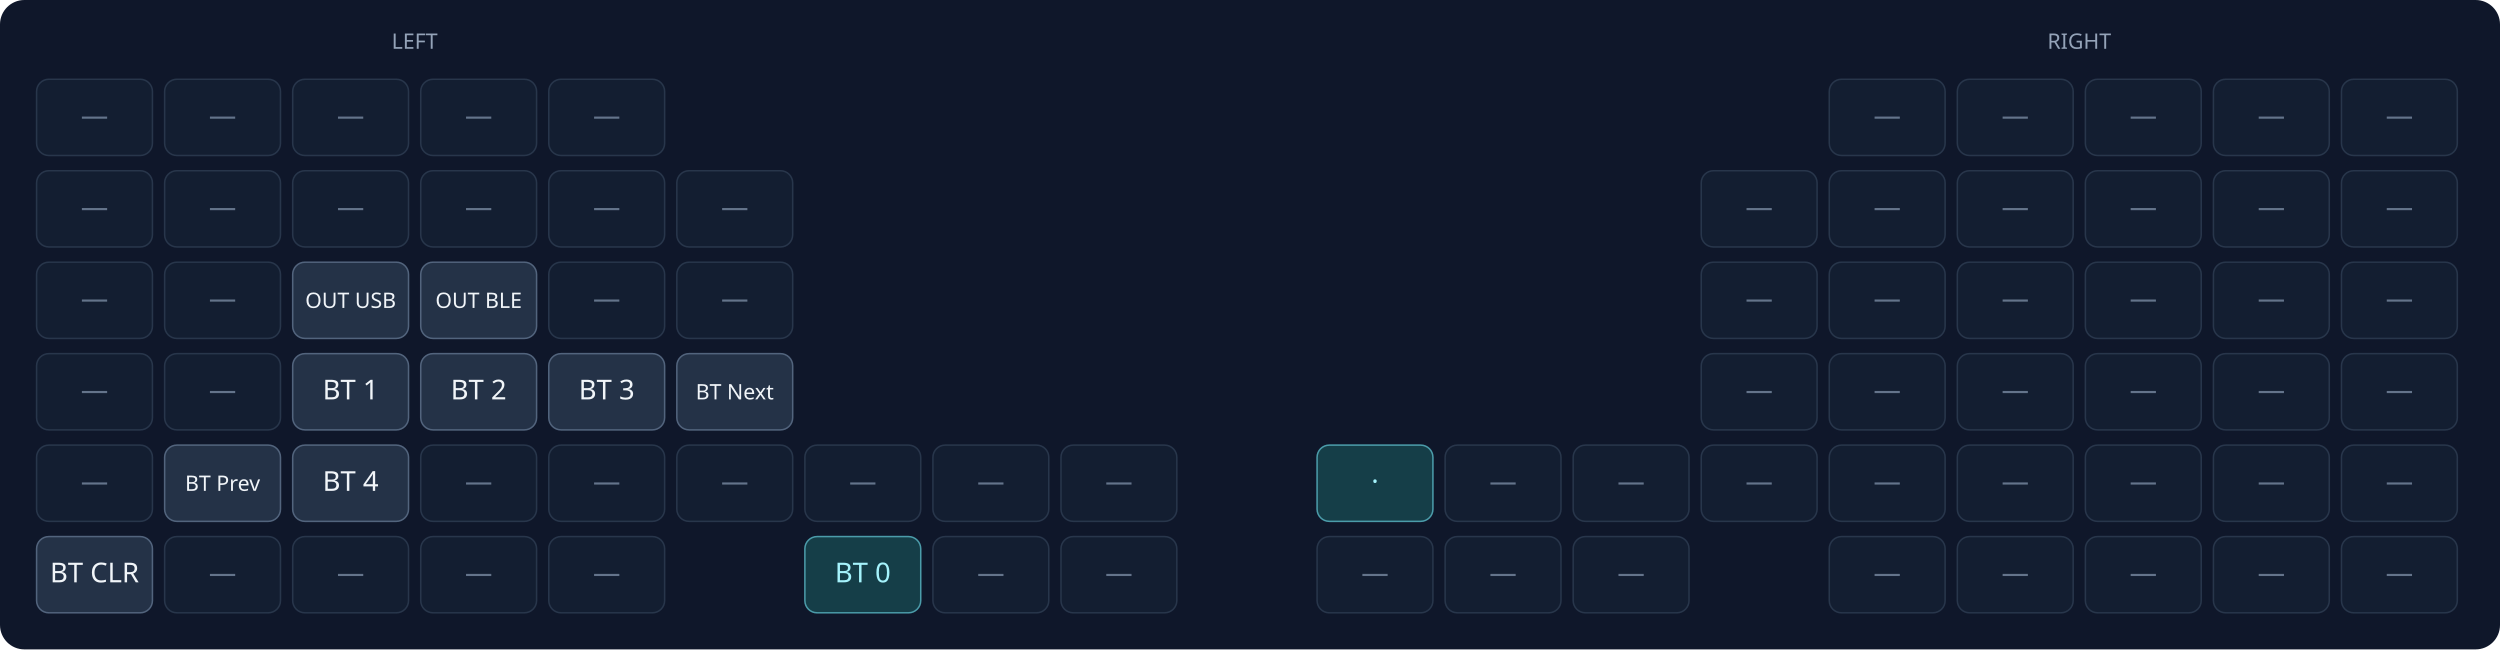
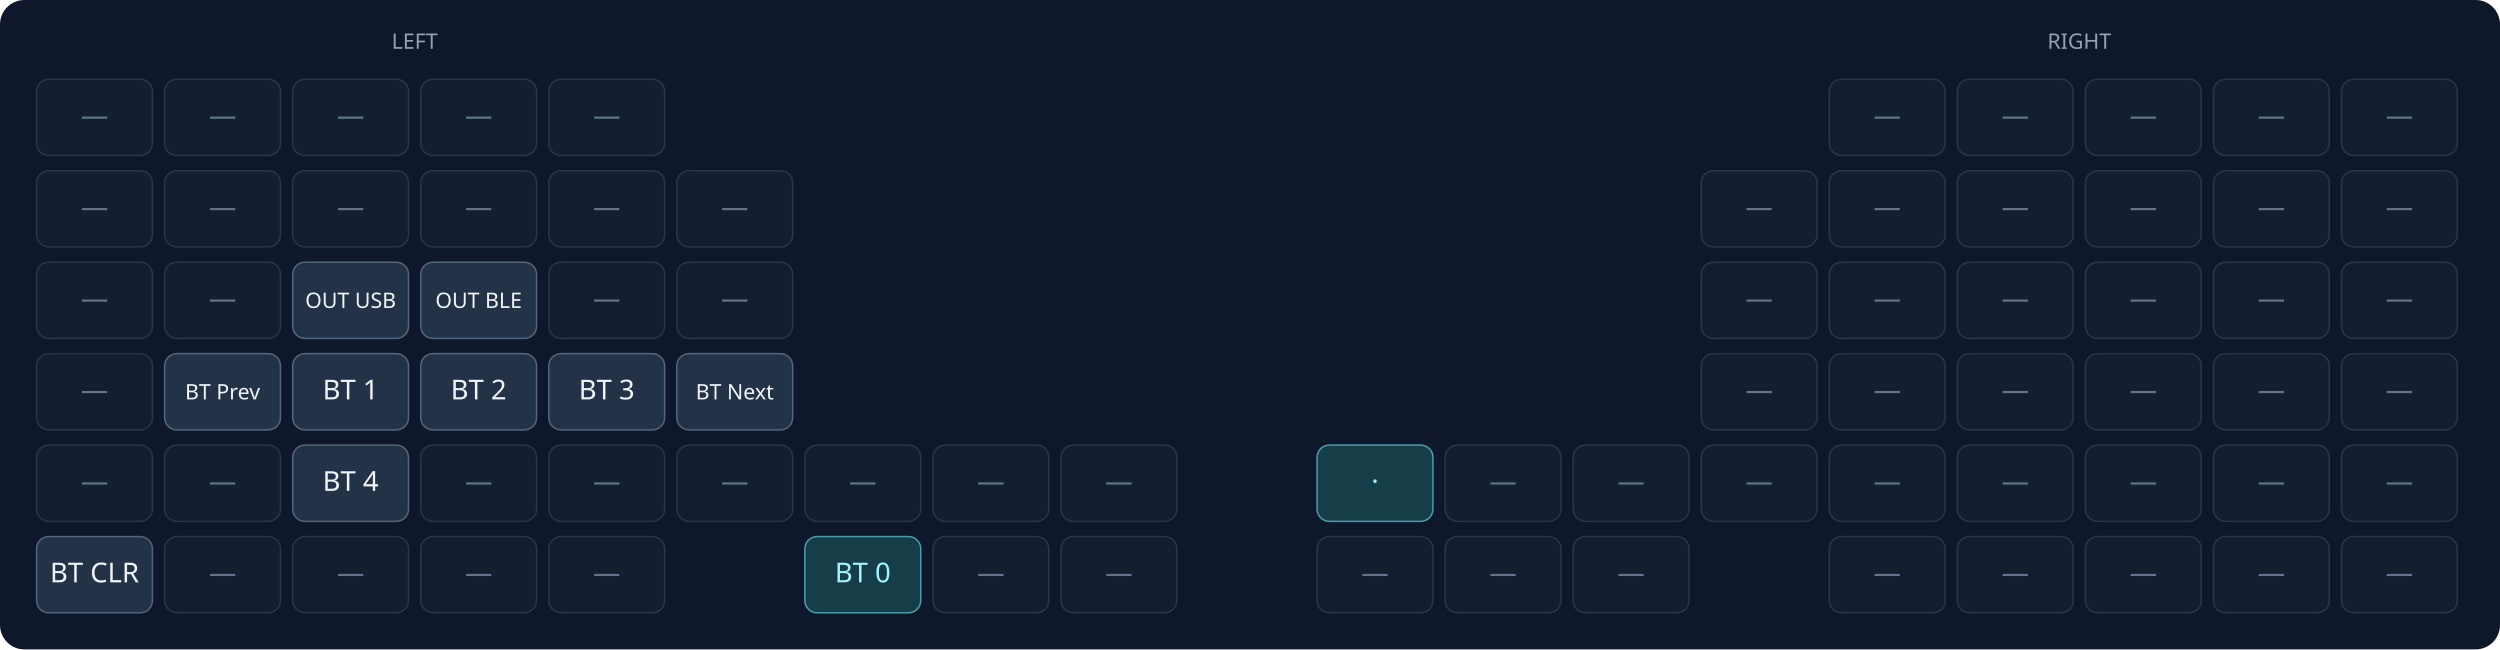
<svg xmlns="http://www.w3.org/2000/svg" width="1640" height="426" viewBox="0 0 1640 426" role="img" aria-labelledby="title desc">
  <rect width="1640" height="426" rx="16" fill="#0f172a" />
  <g font-family="system-ui, sans-serif" text-anchor="middle">
    <text x="272" y="32" fill="#94a3b8" font-size="14">LEFT</text>
    <text x="1364" y="32" fill="#94a3b8" font-size="14">RIGHT</text>
    <g data-position="0" data-binding="&amp;none">
      <rect x="24" y="52" width="76" height="50" rx="8" fill="#131e31" stroke="#28364b" />
      <text x="62" y="82" fill="#64748b" font-size="18">—</text>
    </g>
    <g data-position="1" data-binding="&amp;none">
      <rect x="108" y="52" width="76" height="50" rx="8" fill="#131e31" stroke="#28364b" />
      <text x="146" y="82" fill="#64748b" font-size="18">—</text>
    </g>
    <g data-position="2" data-binding="&amp;none">
      <rect x="192" y="52" width="76" height="50" rx="8" fill="#131e31" stroke="#28364b" />
      <text x="230" y="82" fill="#64748b" font-size="18">—</text>
    </g>
    <g data-position="3" data-binding="&amp;none">
      <rect x="276" y="52" width="76" height="50" rx="8" fill="#131e31" stroke="#28364b" />
      <text x="314" y="82" fill="#64748b" font-size="18">—</text>
    </g>
    <g data-position="4" data-binding="&amp;none">
      <rect x="360" y="52" width="76" height="50" rx="8" fill="#131e31" stroke="#28364b" />
      <text x="398" y="82" fill="#64748b" font-size="18">—</text>
    </g>
    <g data-position="5" data-binding="&amp;none">
      <rect x="1200" y="52" width="76" height="50" rx="8" fill="#131e31" stroke="#28364b" />
      <text x="1238" y="82" fill="#64748b" font-size="18">—</text>
    </g>
    <g data-position="6" data-binding="&amp;none">
      <rect x="1284" y="52" width="76" height="50" rx="8" fill="#131e31" stroke="#28364b" />
      <text x="1322" y="82" fill="#64748b" font-size="18">—</text>
    </g>
    <g data-position="7" data-binding="&amp;none">
      <rect x="1368" y="52" width="76" height="50" rx="8" fill="#131e31" stroke="#28364b" />
      <text x="1406" y="82" fill="#64748b" font-size="18">—</text>
    </g>
    <g data-position="8" data-binding="&amp;none">
      <rect x="1452" y="52" width="76" height="50" rx="8" fill="#131e31" stroke="#28364b" />
      <text x="1490" y="82" fill="#64748b" font-size="18">—</text>
    </g>
    <g data-position="9" data-binding="&amp;none">
      <rect x="1536" y="52" width="76" height="50" rx="8" fill="#131e31" stroke="#28364b" />
      <text x="1574" y="82" fill="#64748b" font-size="18">—</text>
    </g>
    <g data-position="10" data-binding="&amp;none">
      <rect x="24" y="112" width="76" height="50" rx="8" fill="#131e31" stroke="#28364b" />
      <text x="62" y="142" fill="#64748b" font-size="18">—</text>
    </g>
    <g data-position="11" data-binding="&amp;none">
      <rect x="108" y="112" width="76" height="50" rx="8" fill="#131e31" stroke="#28364b" />
      <text x="146" y="142" fill="#64748b" font-size="18">—</text>
    </g>
    <g data-position="12" data-binding="&amp;none">
      <rect x="192" y="112" width="76" height="50" rx="8" fill="#131e31" stroke="#28364b" />
      <text x="230" y="142" fill="#64748b" font-size="18">—</text>
    </g>
    <g data-position="13" data-binding="&amp;none">
      <rect x="276" y="112" width="76" height="50" rx="8" fill="#131e31" stroke="#28364b" />
      <text x="314" y="142" fill="#64748b" font-size="18">—</text>
    </g>
    <g data-position="14" data-binding="&amp;none">
      <rect x="360" y="112" width="76" height="50" rx="8" fill="#131e31" stroke="#28364b" />
      <text x="398" y="142" fill="#64748b" font-size="18">—</text>
    </g>
    <g data-position="15" data-binding="&amp;none">
      <rect x="444" y="112" width="76" height="50" rx="8" fill="#131e31" stroke="#28364b" />
      <text x="482" y="142" fill="#64748b" font-size="18">—</text>
    </g>
    <g data-position="16" data-binding="&amp;none">
      <rect x="1116" y="112" width="76" height="50" rx="8" fill="#131e31" stroke="#28364b" />
      <text x="1154" y="142" fill="#64748b" font-size="18">—</text>
    </g>
    <g data-position="17" data-binding="&amp;none">
      <rect x="1200" y="112" width="76" height="50" rx="8" fill="#131e31" stroke="#28364b" />
      <text x="1238" y="142" fill="#64748b" font-size="18">—</text>
    </g>
    <g data-position="18" data-binding="&amp;none">
      <rect x="1284" y="112" width="76" height="50" rx="8" fill="#131e31" stroke="#28364b" />
      <text x="1322" y="142" fill="#64748b" font-size="18">—</text>
    </g>
    <g data-position="19" data-binding="&amp;none">
      <rect x="1368" y="112" width="76" height="50" rx="8" fill="#131e31" stroke="#28364b" />
      <text x="1406" y="142" fill="#64748b" font-size="18">—</text>
    </g>
    <g data-position="20" data-binding="&amp;none">
      <rect x="1452" y="112" width="76" height="50" rx="8" fill="#131e31" stroke="#28364b" />
      <text x="1490" y="142" fill="#64748b" font-size="18">—</text>
    </g>
    <g data-position="21" data-binding="&amp;none">
      <rect x="1536" y="112" width="76" height="50" rx="8" fill="#131e31" stroke="#28364b" />
      <text x="1574" y="142" fill="#64748b" font-size="18">—</text>
    </g>
    <g data-position="22" data-binding="&amp;none">
      <rect x="24" y="172" width="76" height="50" rx="8" fill="#131e31" stroke="#28364b" />
      <text x="62" y="202" fill="#64748b" font-size="18">—</text>
    </g>
    <g data-position="23" data-binding="&amp;none">
      <rect x="108" y="172" width="76" height="50" rx="8" fill="#131e31" stroke="#28364b" />
      <text x="146" y="202" fill="#64748b" font-size="18">—</text>
    </g>
    <g data-position="24" data-binding="&amp;out OUT_USB">
      <rect x="192" y="172" width="76" height="50" rx="8" fill="#243247" stroke="#52647d" />
      <text x="230" y="202" fill="#f1f5f9" font-size="14">OUT USB</text>
    </g>
    <g data-position="25" data-binding="&amp;out OUT_BLE">
      <rect x="276" y="172" width="76" height="50" rx="8" fill="#243247" stroke="#52647d" />
      <text x="314" y="202" fill="#f1f5f9" font-size="14">OUT BLE</text>
    </g>
    <g data-position="26" data-binding="&amp;none">
      <rect x="360" y="172" width="76" height="50" rx="8" fill="#131e31" stroke="#28364b" />
      <text x="398" y="202" fill="#64748b" font-size="18">—</text>
    </g>
    <g data-position="27" data-binding="&amp;none">
      <rect x="444" y="172" width="76" height="50" rx="8" fill="#131e31" stroke="#28364b" />
      <text x="482" y="202" fill="#64748b" font-size="18">—</text>
    </g>
    <g data-position="28" data-binding="&amp;none">
      <rect x="1116" y="172" width="76" height="50" rx="8" fill="#131e31" stroke="#28364b" />
      <text x="1154" y="202" fill="#64748b" font-size="18">—</text>
    </g>
    <g data-position="29" data-binding="&amp;none">
      <rect x="1200" y="172" width="76" height="50" rx="8" fill="#131e31" stroke="#28364b" />
      <text x="1238" y="202" fill="#64748b" font-size="18">—</text>
    </g>
    <g data-position="30" data-binding="&amp;none">
      <rect x="1284" y="172" width="76" height="50" rx="8" fill="#131e31" stroke="#28364b" />
      <text x="1322" y="202" fill="#64748b" font-size="18">—</text>
    </g>
    <g data-position="31" data-binding="&amp;none">
      <rect x="1368" y="172" width="76" height="50" rx="8" fill="#131e31" stroke="#28364b" />
      <text x="1406" y="202" fill="#64748b" font-size="18">—</text>
    </g>
    <g data-position="32" data-binding="&amp;none">
      <rect x="1452" y="172" width="76" height="50" rx="8" fill="#131e31" stroke="#28364b" />
      <text x="1490" y="202" fill="#64748b" font-size="18">—</text>
    </g>
    <g data-position="33" data-binding="&amp;none">
      <rect x="1536" y="172" width="76" height="50" rx="8" fill="#131e31" stroke="#28364b" />
      <text x="1574" y="202" fill="#64748b" font-size="18">—</text>
    </g>
    <g data-position="34" data-binding="&amp;none">
      <rect x="24" y="232" width="76" height="50" rx="8" fill="#131e31" stroke="#28364b" />
      <text x="62" y="262" fill="#64748b" font-size="18">—</text>
    </g>
-     <g data-position="35" data-binding="&amp;none">
-       <rect x="108" y="232" width="76" height="50" rx="8" fill="#131e31" stroke="#28364b" />
-       <text x="146" y="262" fill="#64748b" font-size="18">—</text>
+     <g data-position="35" data-binding="&amp;bt BT_PRV">
+       <rect x="108" y="232" width="76" height="50" rx="8" fill="#243247" stroke="#52647d" />
+       <text x="146" y="262" fill="#f1f5f9" font-size="14">BT Prev</text>
    </g>
    <g data-position="36" data-binding="&amp;bt BT_SEL 1">
      <rect x="192" y="232" width="76" height="50" rx="8" fill="#243247" stroke="#52647d" />
      <text x="230" y="262" fill="#f1f5f9" font-size="18">BT 1</text>
    </g>
    <g data-position="37" data-binding="&amp;bt BT_SEL 2">
      <rect x="276" y="232" width="76" height="50" rx="8" fill="#243247" stroke="#52647d" />
      <text x="314" y="262" fill="#f1f5f9" font-size="18">BT 2</text>
    </g>
    <g data-position="38" data-binding="&amp;bt BT_SEL 3">
      <rect x="360" y="232" width="76" height="50" rx="8" fill="#243247" stroke="#52647d" />
      <text x="398" y="262" fill="#f1f5f9" font-size="18">BT 3</text>
    </g>
    <g data-position="39" data-binding="&amp;bt BT_NXT">
      <rect x="444" y="232" width="76" height="50" rx="8" fill="#243247" stroke="#52647d" />
      <text x="482" y="262" fill="#f1f5f9" font-size="14">BT Next</text>
    </g>
    <g data-position="40" data-binding="&amp;none">
      <rect x="1116" y="232" width="76" height="50" rx="8" fill="#131e31" stroke="#28364b" />
      <text x="1154" y="262" fill="#64748b" font-size="18">—</text>
    </g>
    <g data-position="41" data-binding="&amp;none">
      <rect x="1200" y="232" width="76" height="50" rx="8" fill="#131e31" stroke="#28364b" />
      <text x="1238" y="262" fill="#64748b" font-size="18">—</text>
    </g>
    <g data-position="42" data-binding="&amp;none">
      <rect x="1284" y="232" width="76" height="50" rx="8" fill="#131e31" stroke="#28364b" />
      <text x="1322" y="262" fill="#64748b" font-size="18">—</text>
    </g>
    <g data-position="43" data-binding="&amp;none">
      <rect x="1368" y="232" width="76" height="50" rx="8" fill="#131e31" stroke="#28364b" />
      <text x="1406" y="262" fill="#64748b" font-size="18">—</text>
    </g>
    <g data-position="44" data-binding="&amp;none">
      <rect x="1452" y="232" width="76" height="50" rx="8" fill="#131e31" stroke="#28364b" />
      <text x="1490" y="262" fill="#64748b" font-size="18">—</text>
    </g>
    <g data-position="45" data-binding="&amp;none">
      <rect x="1536" y="232" width="76" height="50" rx="8" fill="#131e31" stroke="#28364b" />
      <text x="1574" y="262" fill="#64748b" font-size="18">—</text>
    </g>
    <g data-position="46" data-binding="&amp;none">
      <rect x="24" y="292" width="76" height="50" rx="8" fill="#131e31" stroke="#28364b" />
      <text x="62" y="322" fill="#64748b" font-size="18">—</text>
    </g>
-     <g data-position="47" data-binding="&amp;bt BT_PRV">
-       <rect x="108" y="292" width="76" height="50" rx="8" fill="#243247" stroke="#52647d" />
-       <text x="146" y="322" fill="#f1f5f9" font-size="14">BT Prev</text>
+     <g data-position="47" data-binding="&amp;none">
+       <rect x="108" y="292" width="76" height="50" rx="8" fill="#131e31" stroke="#28364b" />
+       <text x="146" y="322" fill="#64748b" font-size="18">—</text>
    </g>
    <g data-position="48" data-binding="&amp;bt BT_SEL 4">
      <rect x="192" y="292" width="76" height="50" rx="8" fill="#243247" stroke="#52647d" />
      <text x="230" y="322" fill="#f1f5f9" font-size="18">BT 4</text>
    </g>
    <g data-position="49" data-binding="&amp;none">
      <rect x="276" y="292" width="76" height="50" rx="8" fill="#131e31" stroke="#28364b" />
      <text x="314" y="322" fill="#64748b" font-size="18">—</text>
    </g>
    <g data-position="50" data-binding="&amp;none">
      <rect x="360" y="292" width="76" height="50" rx="8" fill="#131e31" stroke="#28364b" />
      <text x="398" y="322" fill="#64748b" font-size="18">—</text>
    </g>
    <g data-position="51" data-binding="&amp;none">
      <rect x="444" y="292" width="76" height="50" rx="8" fill="#131e31" stroke="#28364b" />
      <text x="482" y="322" fill="#64748b" font-size="18">—</text>
    </g>
    <g data-position="52" data-binding="&amp;none">
      <rect x="528" y="292" width="76" height="50" rx="8" fill="#131e31" stroke="#28364b" />
      <text x="566" y="322" fill="#64748b" font-size="18">—</text>
    </g>
    <g data-position="53" data-binding="&amp;none">
      <rect x="612" y="292" width="76" height="50" rx="8" fill="#131e31" stroke="#28364b" />
      <text x="650" y="322" fill="#64748b" font-size="18">—</text>
    </g>
    <g data-position="54" data-binding="&amp;none">
      <rect x="696" y="292" width="76" height="50" rx="8" fill="#131e31" stroke="#28364b" />
      <text x="734" y="322" fill="#64748b" font-size="18">—</text>
    </g>
    <g data-position="55" data-binding="&amp;trans">
      <rect x="864" y="292" width="76" height="50" rx="8" fill="#153e48" stroke="#4b9caa" />
      <text x="902" y="322" fill="#a5f3fc" font-size="18">·</text>
    </g>
    <g data-position="56" data-binding="&amp;none">
      <rect x="948" y="292" width="76" height="50" rx="8" fill="#131e31" stroke="#28364b" />
      <text x="986" y="322" fill="#64748b" font-size="18">—</text>
    </g>
    <g data-position="57" data-binding="&amp;none">
      <rect x="1032" y="292" width="76" height="50" rx="8" fill="#131e31" stroke="#28364b" />
      <text x="1070" y="322" fill="#64748b" font-size="18">—</text>
    </g>
    <g data-position="58" data-binding="&amp;none">
      <rect x="1116" y="292" width="76" height="50" rx="8" fill="#131e31" stroke="#28364b" />
      <text x="1154" y="322" fill="#64748b" font-size="18">—</text>
    </g>
    <g data-position="59" data-binding="&amp;none">
      <rect x="1200" y="292" width="76" height="50" rx="8" fill="#131e31" stroke="#28364b" />
      <text x="1238" y="322" fill="#64748b" font-size="18">—</text>
    </g>
    <g data-position="60" data-binding="&amp;none">
      <rect x="1284" y="292" width="76" height="50" rx="8" fill="#131e31" stroke="#28364b" />
      <text x="1322" y="322" fill="#64748b" font-size="18">—</text>
    </g>
    <g data-position="61" data-binding="&amp;none">
      <rect x="1368" y="292" width="76" height="50" rx="8" fill="#131e31" stroke="#28364b" />
      <text x="1406" y="322" fill="#64748b" font-size="18">—</text>
    </g>
    <g data-position="62" data-binding="&amp;none">
      <rect x="1452" y="292" width="76" height="50" rx="8" fill="#131e31" stroke="#28364b" />
      <text x="1490" y="322" fill="#64748b" font-size="18">—</text>
    </g>
    <g data-position="63" data-binding="&amp;none">
      <rect x="1536" y="292" width="76" height="50" rx="8" fill="#131e31" stroke="#28364b" />
      <text x="1574" y="322" fill="#64748b" font-size="18">—</text>
    </g>
    <g data-position="64" data-binding="&amp;bt BT_CLR">
      <rect x="24" y="352" width="76" height="50" rx="8" fill="#243247" stroke="#52647d" />
      <text x="62" y="382" fill="#f1f5f9" font-size="18">BT CLR</text>
    </g>
    <g data-position="65" data-binding="&amp;none">
      <rect x="108" y="352" width="76" height="50" rx="8" fill="#131e31" stroke="#28364b" />
      <text x="146" y="382" fill="#64748b" font-size="18">—</text>
    </g>
    <g data-position="66" data-binding="&amp;none">
      <rect x="192" y="352" width="76" height="50" rx="8" fill="#131e31" stroke="#28364b" />
      <text x="230" y="382" fill="#64748b" font-size="18">—</text>
    </g>
    <g data-position="67" data-binding="&amp;none">
      <rect x="276" y="352" width="76" height="50" rx="8" fill="#131e31" stroke="#28364b" />
      <text x="314" y="382" fill="#64748b" font-size="18">—</text>
    </g>
    <g data-position="68" data-binding="&amp;none">
      <rect x="360" y="352" width="76" height="50" rx="8" fill="#131e31" stroke="#28364b" />
      <text x="398" y="382" fill="#64748b" font-size="18">—</text>
    </g>
    <g data-position="69" data-binding="&amp;bt BT_SEL 0">
      <rect x="528" y="352" width="76" height="50" rx="8" fill="#153e48" stroke="#4b9caa" />
      <text x="566" y="382" fill="#a5f3fc" font-size="18">BT 0</text>
    </g>
    <g data-position="70" data-binding="&amp;none">
      <rect x="612" y="352" width="76" height="50" rx="8" fill="#131e31" stroke="#28364b" />
      <text x="650" y="382" fill="#64748b" font-size="18">—</text>
    </g>
    <g data-position="71" data-binding="&amp;none">
      <rect x="696" y="352" width="76" height="50" rx="8" fill="#131e31" stroke="#28364b" />
      <text x="734" y="382" fill="#64748b" font-size="18">—</text>
    </g>
    <g data-position="72" data-binding="&amp;none">
      <rect x="864" y="352" width="76" height="50" rx="8" fill="#131e31" stroke="#28364b" />
      <text x="902" y="382" fill="#64748b" font-size="18">—</text>
    </g>
    <g data-position="73" data-binding="&amp;none">
      <rect x="948" y="352" width="76" height="50" rx="8" fill="#131e31" stroke="#28364b" />
      <text x="986" y="382" fill="#64748b" font-size="18">—</text>
    </g>
    <g data-position="74" data-binding="&amp;none">
      <rect x="1032" y="352" width="76" height="50" rx="8" fill="#131e31" stroke="#28364b" />
      <text x="1070" y="382" fill="#64748b" font-size="18">—</text>
    </g>
    <g data-position="75" data-binding="&amp;none">
      <rect x="1200" y="352" width="76" height="50" rx="8" fill="#131e31" stroke="#28364b" />
      <text x="1238" y="382" fill="#64748b" font-size="18">—</text>
    </g>
    <g data-position="76" data-binding="&amp;none">
      <rect x="1284" y="352" width="76" height="50" rx="8" fill="#131e31" stroke="#28364b" />
      <text x="1322" y="382" fill="#64748b" font-size="18">—</text>
    </g>
    <g data-position="77" data-binding="&amp;none">
      <rect x="1368" y="352" width="76" height="50" rx="8" fill="#131e31" stroke="#28364b" />
      <text x="1406" y="382" fill="#64748b" font-size="18">—</text>
    </g>
    <g data-position="78" data-binding="&amp;none">
      <rect x="1452" y="352" width="76" height="50" rx="8" fill="#131e31" stroke="#28364b" />
      <text x="1490" y="382" fill="#64748b" font-size="18">—</text>
    </g>
    <g data-position="79" data-binding="&amp;none">
      <rect x="1536" y="352" width="76" height="50" rx="8" fill="#131e31" stroke="#28364b" />
      <text x="1574" y="382" fill="#64748b" font-size="18">—</text>
    </g>
  </g>
</svg>
